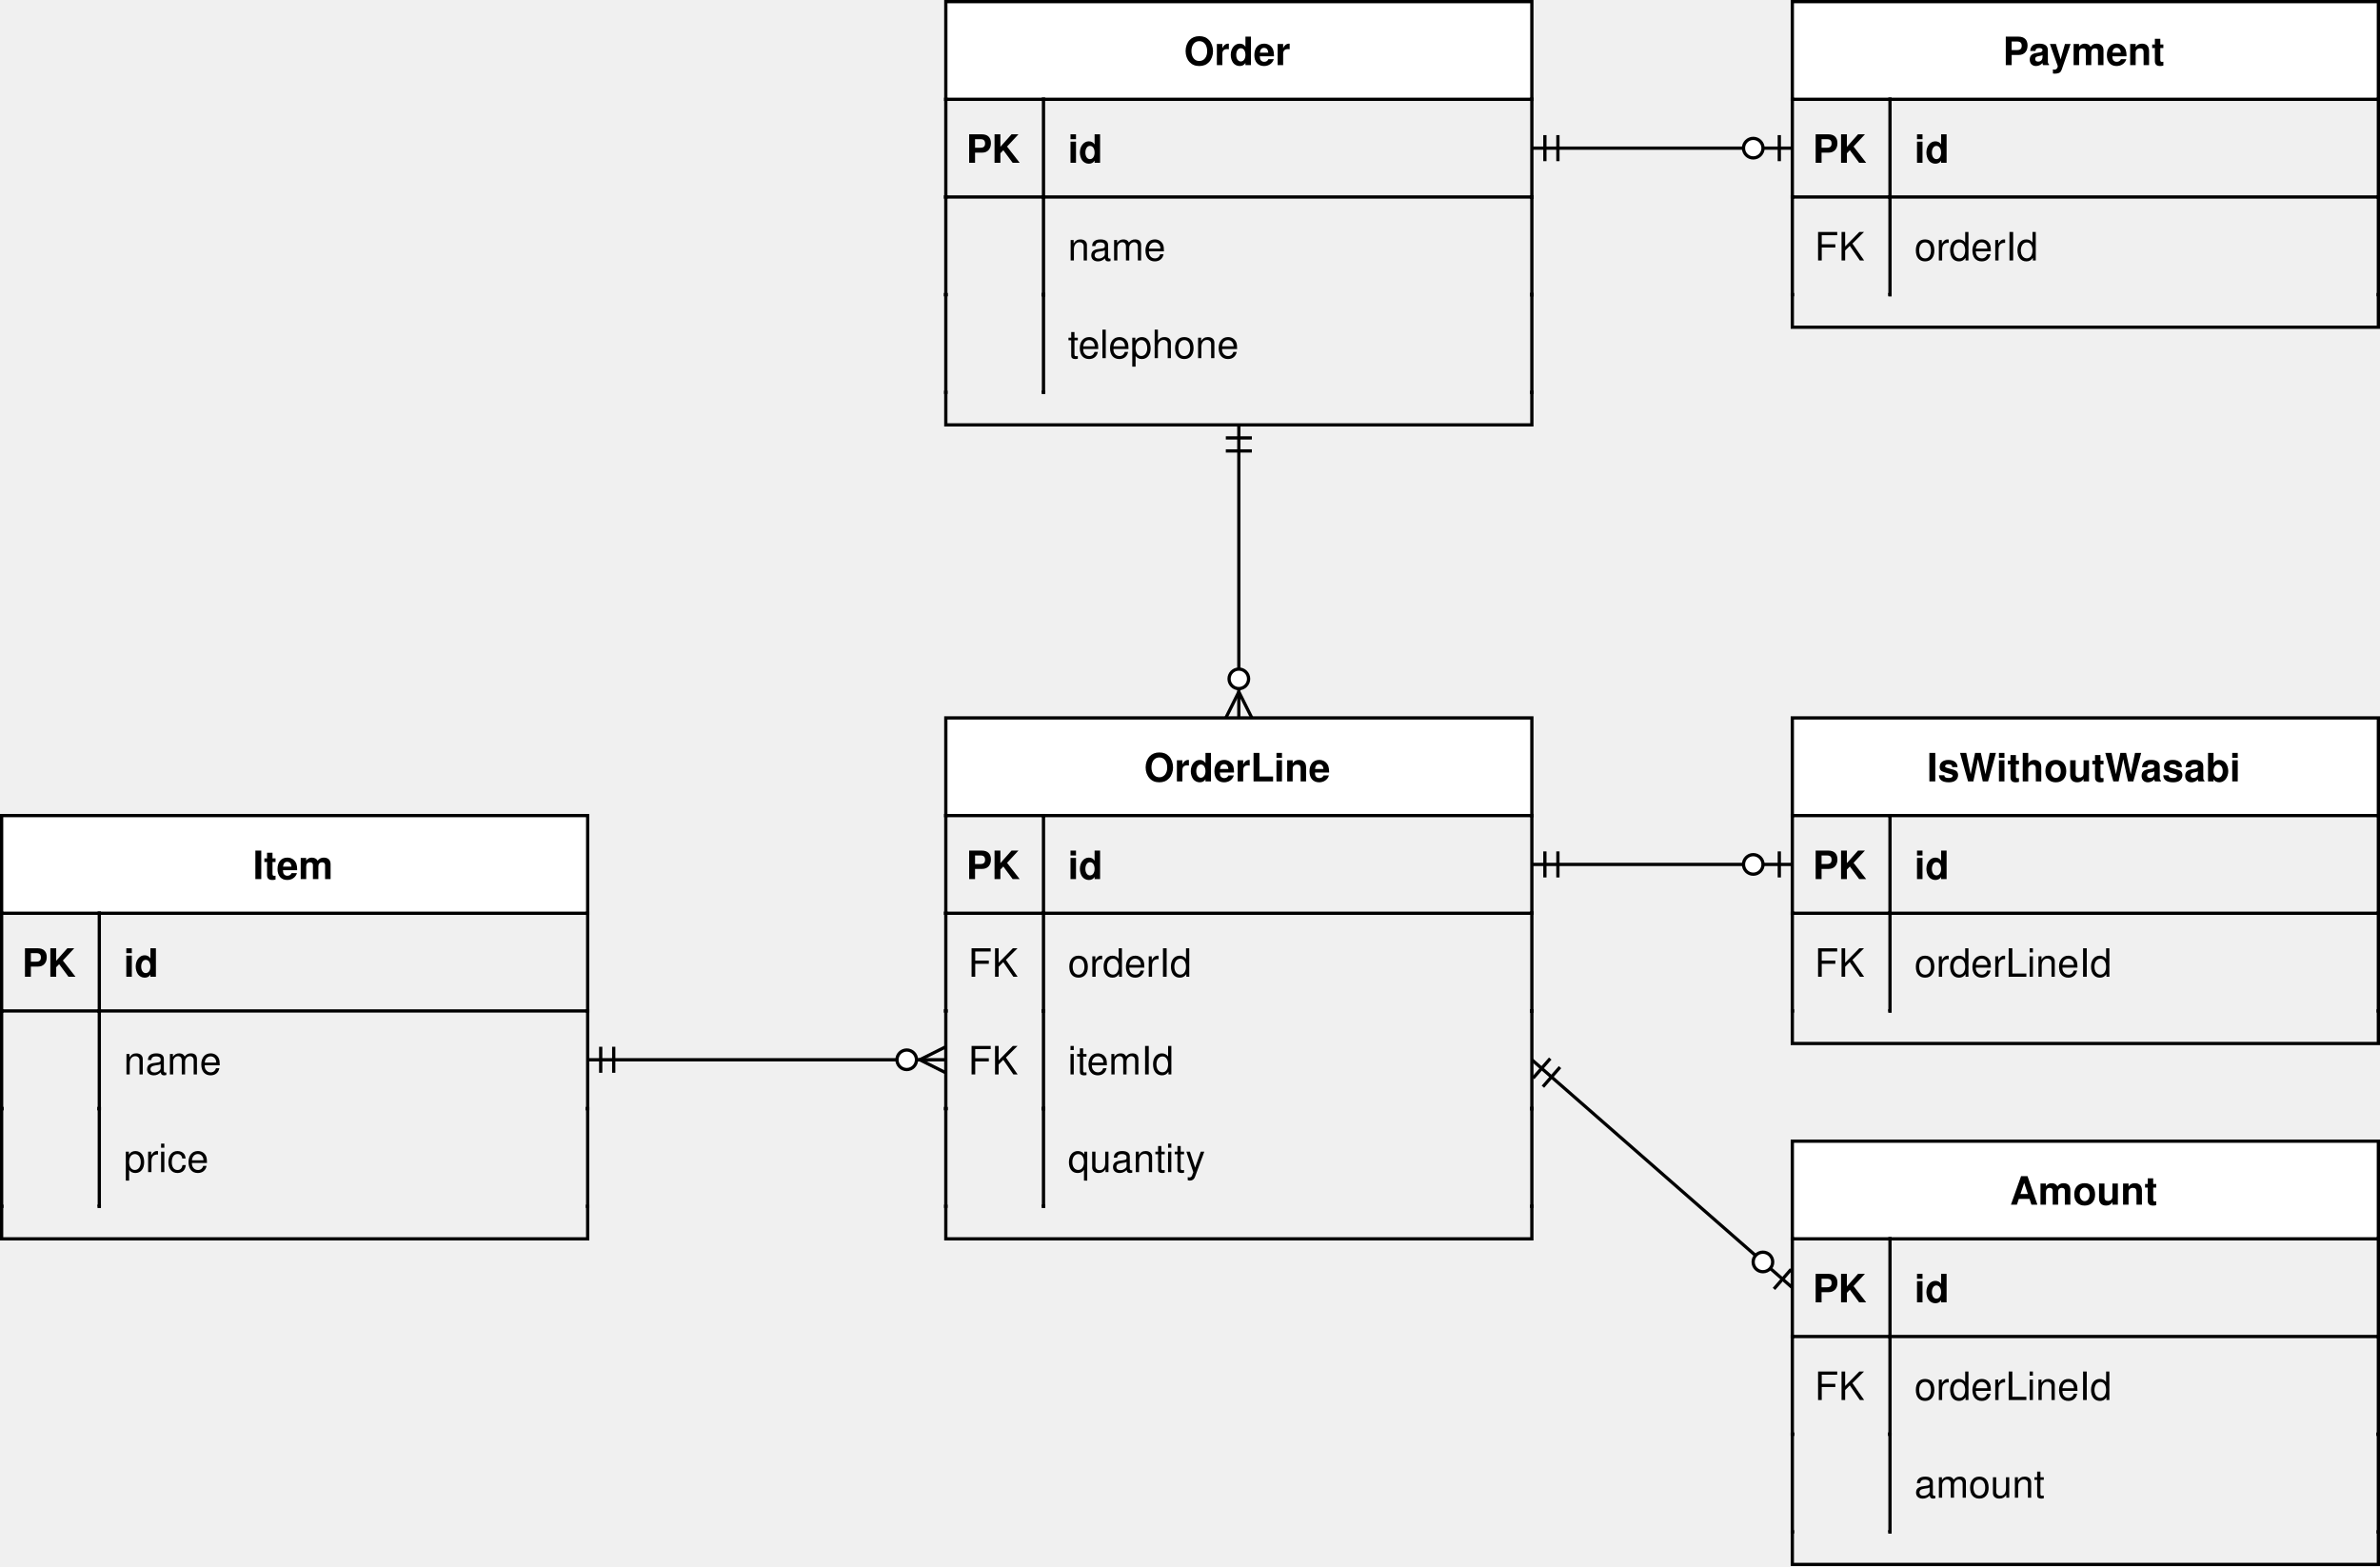
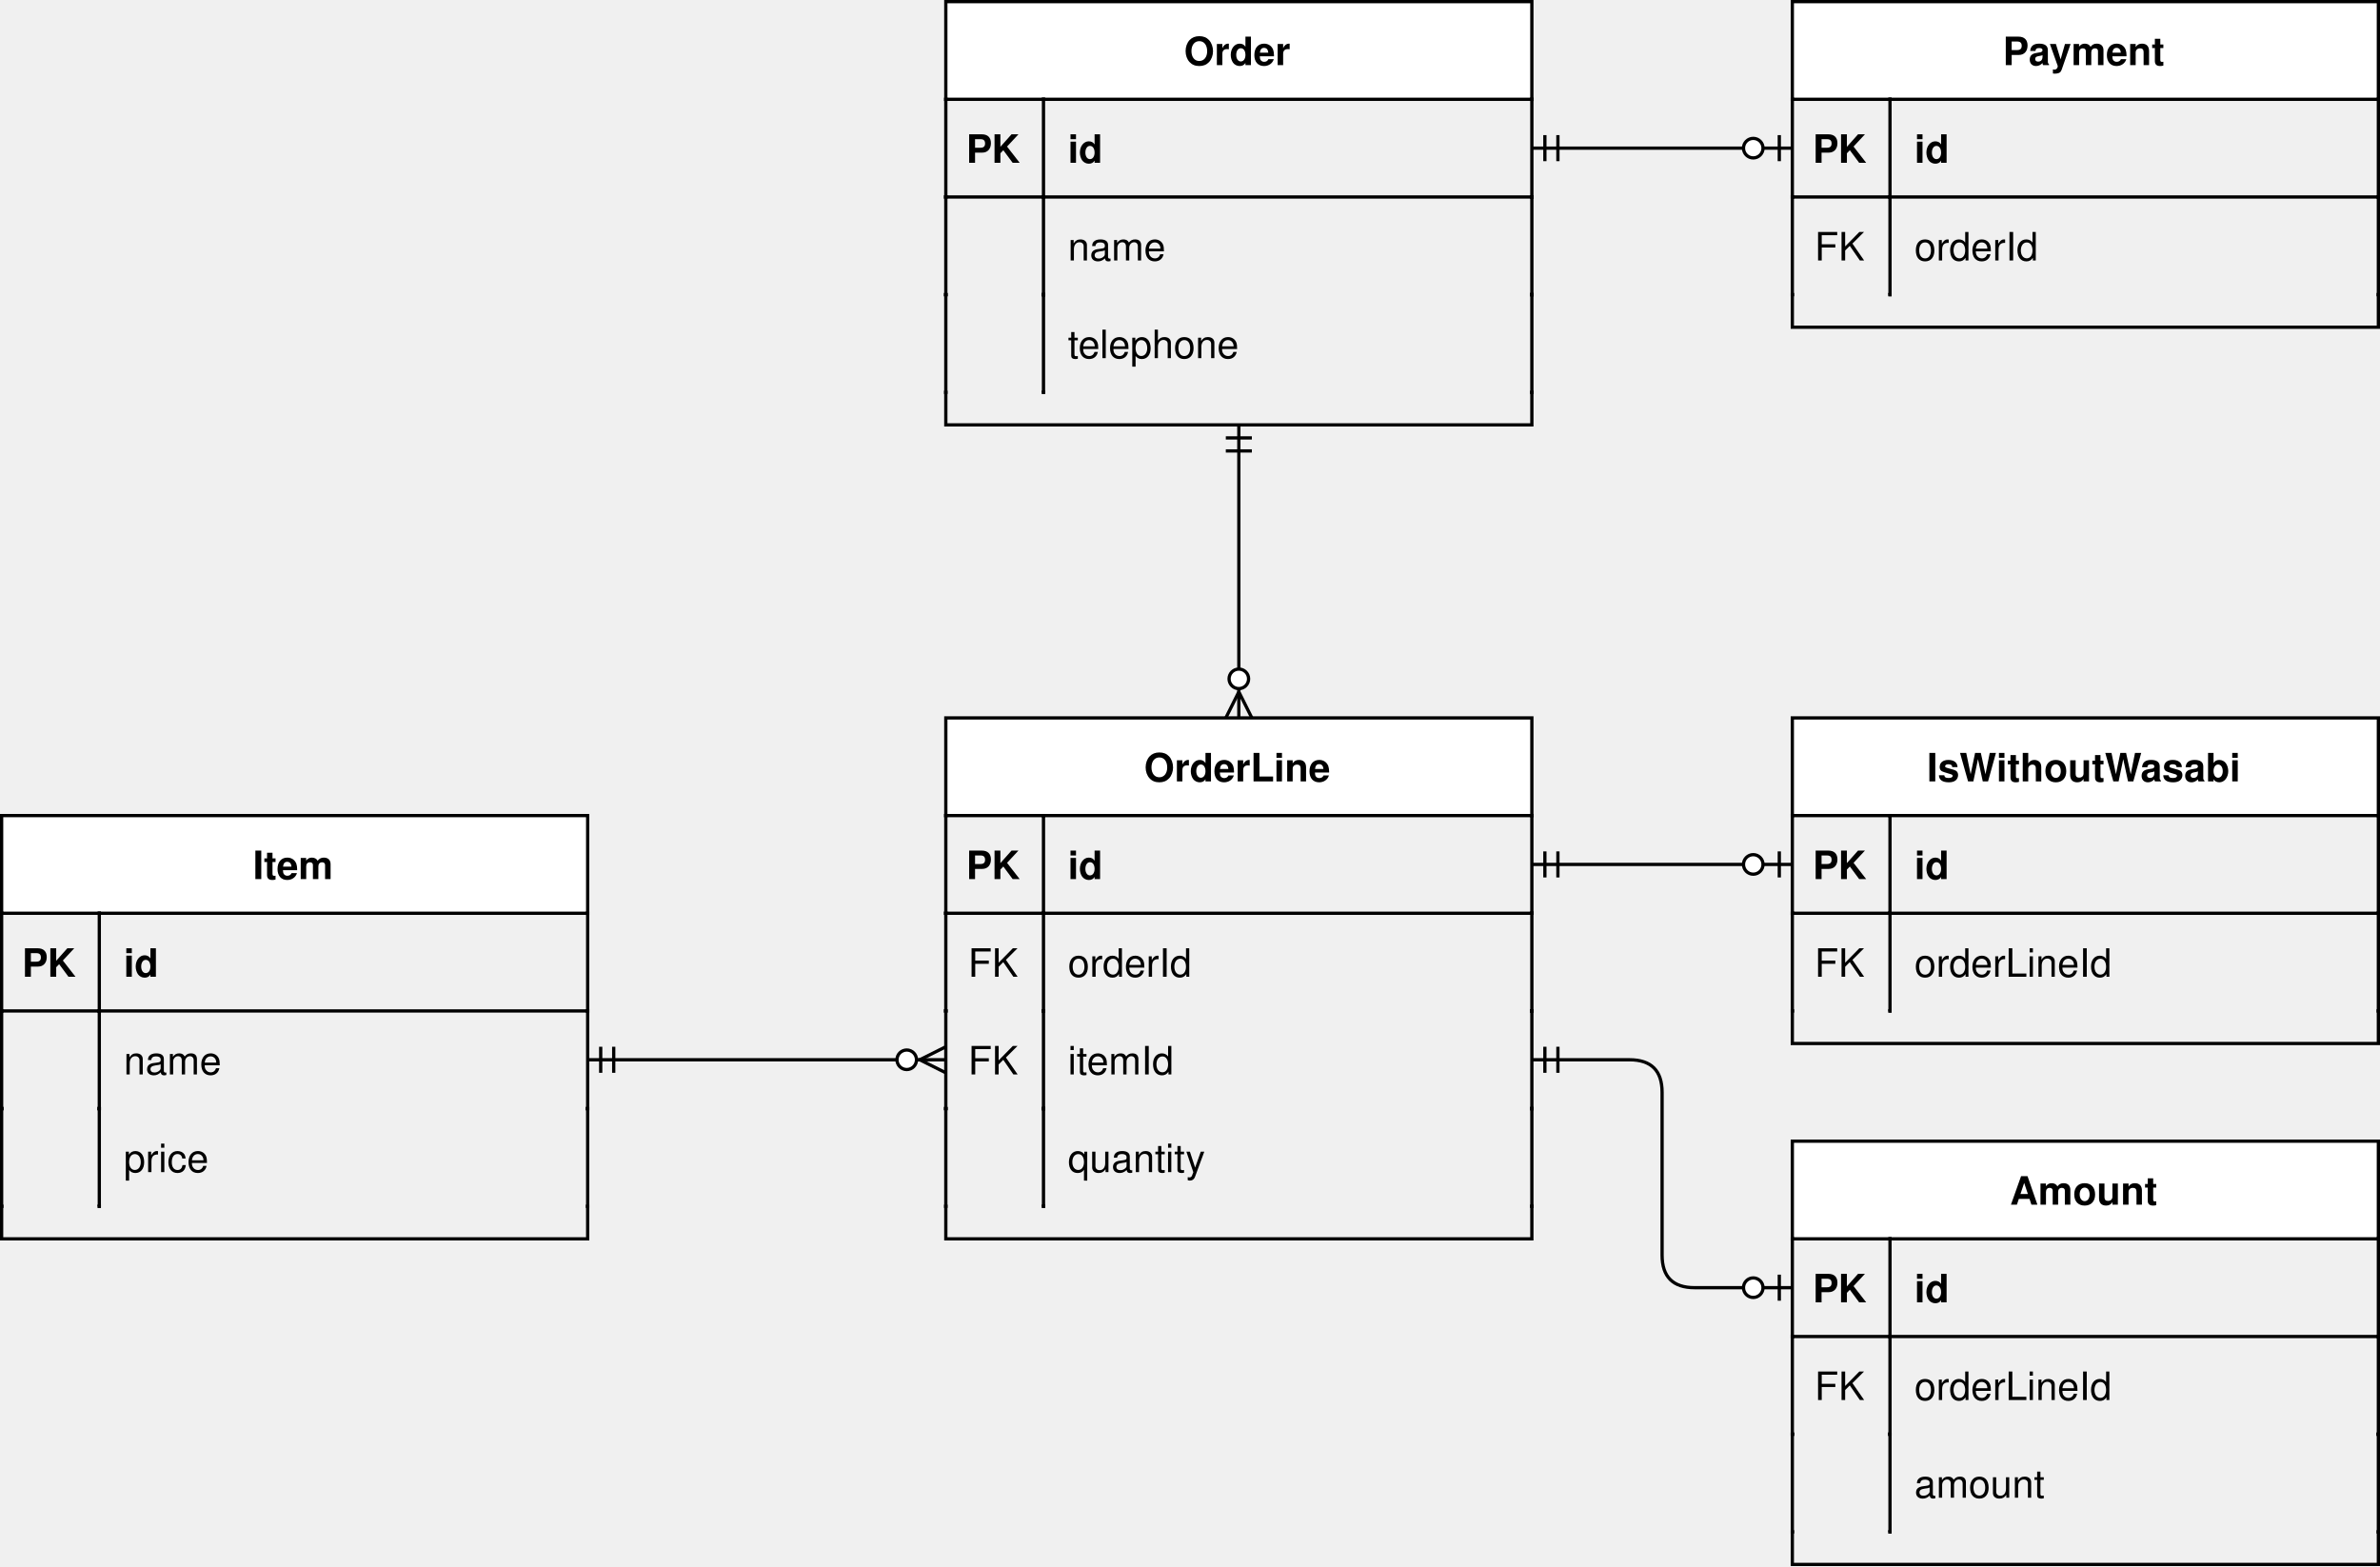
- <svg xmlns="http://www.w3.org/2000/svg" host="65bd71144e" version="1.1" width="731px" height="481px" viewBox="-0.5 -0.5 731 481" content="&lt;mxfile&gt;&lt;diagram id=&quot;J_2jm_Ep5QxVDPo5LI0R&quot; name=&quot;ページ1&quot;&gt;7V1RU6M6FP41fXUKAbSP2+ruda476+jO7PoYS2wzA4QLqbb7629SklII1VBZSgOO4zQhOSXnO3zN+TjUEZiF628JjJffiY+CkT321yNwPbJt17HYX96xyTrAZJx1LBLsZ11W3vGI/yDRKYetsI/SwkBKSEBxXOyckyhCc1rog0lC3orDXkhQfNcYLpDS8TiHgdr7C/t0mfVe2Zd5/z8IL5bynS1vkh0JoRwsVpIuoU/e9rrAzQjMEkJo9ipcz1DAfSf9ks37euDo7sQSFFGdCXY24RUGK7G2H4mPEnFydCNXzM4z5i8pfOZd05TChApgwJh1MFdTiCM2FVxb23YQwDjF2+FZzxIH/h3ckBWVhmRr+oLXyH/IcOFjGUR3zBhvcuMvzPijOBl+GAZ4EbHXc7ZK/o7TBKXsXO5gSsUI1Q/CNa8ooWi91yX88g2RENFkw4aIo8AVGIkgvRTNtxxx60r0LffRBqITiihb7EznQLAXAotqXICCy0FI2CIphsEDC3QYLbboFJ3PPegnJP4JkwWioiMmmPvu5pU5aOdmHAQzEhCOYUQibomSWBwM0Iuc+0woJaGESqx8Z3S7anfKfpkfZuMLd+Sy052xtpW32S8fntAZiVKasMjhNhAD8A1xECsAtLUBlKyiCVgTeDkKXvf/1kNsy1QwR6w2GOMSGOWLhjDPvQRbslli30dRpZeBtpf33ApqelUYyx1Q2xoMWPBGkKIpWUV+qkC1O08t9FwFPXbktOhJisvGTtMYznG0uMtmeiV43b8A73p08CJyG4Vby1yzeHtnwa7lkOgWu3otsuvlJ/Fq/OpEPpb29KnV03axQdR6pUAXwRB1nVybBtRkMp0MZPppMp20SKYyiT5zNp1o+9ggNrUsBTuKAhQvuduN4FR9WE3mVOuALsNFkYM491ib0SZQy2uCQQd1RoWw0/KMZYw+Y/VSoLH6o9DUANjoT0Cvi5TaahZRn1Lb1GQsVZT5empKPSqRsHqpy1iqMEP4DvO287TaOKpG0+igzjTAq23KM7Iy4Px5tZcKja0qNJii0BhaHfSZLcqqPjPQam1atew2efWzok03WNXW97JJrKrqN/+tYEQx3ZjBqzVgNZpXVZ3nHm5C7qZDMPdI9fbkrbu6FYnjJvjzPIpm2i1JdLUhPIHoXVE2c6aidz9LZypqZ0wVvYdSmswNg1rTAMe2qYJLG2ev1vSzngaoao1RKvhQTpNZV+WaW4rCgxj3KacophRAV5Jp5imnoZBGQXAXq53MKYAxhTSgl4U0oD+FNDUANvqzbyikqU+praYQlye+/o7KF0AvJRlg8uNMNSA1mjAHEaYBBm2zZMZRRZizpNReSjCOKsHECZ6bwqmDALMFWU0bFXy3u/xMa7HYEqZLGgbi+kGR/4V/bQ9r3jz8QQn5SX5EO4EmPxTCyM8OMACSzW95NfLGE29cuLJ5vd4/eL2RrTWmv+W7std7s1grn8Qbco6KugjplKySuVidSEao/BwY5Tc9kF/4tqF3r/bdrdzK+7sJCiDFr6hwFu8EyD3/zBgdfKoKXJaCIluQmJUHhGLIKT+eVTaUuUExdExkqQntbfoL0yVZ0V8whc/4IJH0SeUrVQ7oPy/XROmAM5QOKBA6nS4dcIwpHXB6mac6/SkdqAGw0TusSRcptdUktT6ltinzyZA4+0oBp5dpqnugUoBv7UypFqiBrMlU6toK1Aq+zSarRySdxya4KuoVyapVka06XctWXfvqYiyQkVtkx764sif5T9GmbvpazpaAvGvafPrqqhUQX0IWxEO9ewUOTqvFKa6GZtWBLVarWaurf0/9BFmrW/H0yKm3WMdlrbvY69ceS9WJTM1aawBs9FarZu2DgVlrfUptNWtVhaTzzFplpPWMUdVaBuOy1hrImkylkhUGKu1olYpn1QOoG7wpw6pfvOmpEhB8Py0/K8qsAarRlKnx+InhQp/YH+wLfTI16Y7QJ+v7dipfSY7T1vXsDww1p+t5GuIRd7DMHNH2u0weto4i0U1+ZFovAL/DaNOtCCyF0ceFUp4aklmYnrAwqhQ4TpmXtAujyhFYNtRgBKpi2CfJTTe28nh62ou0j2IrD6enQjQ1GVt2RWjZpw0tu1Qq54yPJDfgfWDo6NBizfwfEmbD8//qCG7+Bw==&lt;/diagram&gt;&lt;/mxfile&gt;">
+ <svg xmlns="http://www.w3.org/2000/svg" host="65bd71144e" version="1.1" width="731px" height="481px" viewBox="-0.5 -0.5 731 481" content="&lt;mxfile&gt;&lt;diagram id=&quot;J_2jm_Ep5QxVDPo5LI0R&quot; name=&quot;ページ1&quot;&gt;7V3RbqM6EP2avFYBA20eN2l3b3W72qpdabePbnATS4C54LTJfv21gx0CJq1JWUIMVVXFgz2BOcMJcxjSEZiF628JjJffiY+CkT321yNwPbJt17HYX27YZAYwGWeGRYL9zGTlhkf8BwmjnLbCPkoLEykhAcVx0TgnUYTmtGCDSULeitNeSFB81xgukGJ4nMNAtf7CPl1m1iv7Mrf/g/BiKd/Z8ibZlhDKyeJI0iX0ydueCdyMwCwhhGavwvUMBTx2Mi7Zuq8Htu52LEER1VlgZwteYbASx/Yj8VEido5u5BGz/Yz5SwqfuWmaUphQAQwYMwMLNYU4YkvBtbUdBwGMU7ydnlmWOPDv4IasqHQkR9MXvEb+Q4YLn8sgumPO+JA7f2HOH8XO8M0wwIuIvZ6zo+TvOE1QyvblDqZUzFDjIELzihKK1nsmEZdviISIJhs2RWwFrsBIJOmlGL7liFtXwrbcRxsIIxRZtti5zoFgLwQW1bgABZeDkLCDpBgGDyzRYbTYolMMPo+gn5D4J0wWiApDTDCP3c0rC9AuzDgIZiQgHMOIRNwTJbHYGKAXufaZUEpCCZU48p3T7VG7U/bL4jAbX7gjl+3ujI2tfMx++fSEzkiU0oRlDveBGIBviINYAaCtDaBkFU3AmsDLUfC6/7ceYlumgjlitcEYl8AonzSERe4l2JLNEvs+iiqjDLSjvBdWUDOqwlkegNreYMCSN4IUTckq8lMFqt1+aqHnKuixLadFT1JcNneaxnCOo8VdttIrwev+BXjXo4Mnkdso3FrumsXbOwt2LadEt9jVa5FdLz+JV+NnJ/Kx9KdPrZ52iA2i1isFugiGqOvk2jSgJpPpZCDTT5PppEUylUX0mbPpRDvGBrGpZSnYURSgeMnDbgSn6sNqMqdaB3QZLoocxLnH2ow2gVpeEww6qDMqhJ2WZyxj9BmrlwKN1R+FpgbARn8Cel2k1FariPqU2qYmY6mizNdTU+pRhYTVS13GUoUZwq8wbztPq42jajSNDupMA7zapjwjOwPOn1d7qdDYqkKDKQqNodVBn9mirOozA63WplXLbpNXPyvadINVbf0om8Sqqn7z3wpGFNONGbxaA1ajeVXVee7hJuRhOgRzj1RvT966q9uROG6CP8+jaabdlkRXG8ITiN4VbTNnKnr3s3WmonfGVNF7aKXJwjCoNQ1wbJsquPRx9mpNP/tpgKrWGKWCD+00mXdVrrmlKDyIcZ9qimJJAXQlmWaechoaaRQEd7nayZoCGNNIA3rZSAP600hTA2CjP/uGRpr6lNpqCXF54vPvqHoB9FKSASY/zlQDUqMJcxBhGmDQNltmHFWEOUtK7aUE46gSTJzguSmcOggwW5DVslHBd3uVn2ktFjuE6ZKGgTh/UOR/4V/bw4Y3D39QQn6SH9FOoMk3hTDysw0MgGTzW56NfPDEBxeuHF6v9zdeb+Rojelv+a7s9d4qNsoX8YFco6IuUjolq2Qujk4UI1R+Dozymx7IL3zb0Ltn++5WbuX93QQFkOJXVNiLdxLknn9mjA4+VQUuS0mRHZBYlSeE4sgpP55VdpSFQXF0TGapBe1t+gvTJVnRXzCFz/ggkfRJ5St1Dug/L9dE64AztA4oEDqdbh1wjGkdcHpZpzr9aR2oAbDRV1iTLlJqq0VqfUptU+aTKXH2nQJOL8tU90CnAL+0M6VboAayJlOpaytQK/g2W6weUXQeW+CqqFcUq1ZFtep0rVp17auLsUBGXiI79sWVPcl/ij51y9dytQTkXdPmy1dX7YD4ErIkHvrdK3BwWm1OcTU0qw5cYrVatbr699RPULW6FU+PnPoS67iqdZd7/brGUnUiU6vWGgAbfalVs/fBwKq1PqW2WrWqQtJ5Vq0y03rGqGovg3FVaw1kTaZSyQoDlXa0S8Wz6gHUDd6UadUv3vRUCQi+X5afFWXWANVoytR4/ORshT6u08m6hLHokixIBIOb3KopBYoriH0pUBYv3ZECZQfgTgcsCXbayp/9gaPmlD9PQ17axxBtv+3kYRsoEu3jWC9Fv8No05UcrUyjj1upPDUlszQ9YetUKXGcMnNpt06VM7DsqMEMVOWyT9Kfbm7l+fS0l2kf5VaeTk+FbGoyt+yK1LJPm1p2qZnOGR9JbsD7wNHRqcWG+b8szKbn//cR3PwP&lt;/diagram&gt;&lt;/mxfile&gt;">
  <defs>
    <clipPath id="mx-clip-290-30-30-30-0">
      <rect x="290" y="30" width="30" height="30" />
    </clipPath>
    <clipPath id="mx-clip-326-30-144-30-0">
      <rect x="326" y="30" width="144" height="30" />
    </clipPath>
    <clipPath id="mx-clip-326-60-144-30-0">
      <rect x="326" y="60" width="144" height="30" />
    </clipPath>
    <clipPath id="mx-clip-326-90-144-30-0">
      <rect x="326" y="90" width="144" height="30" />
    </clipPath>
    <clipPath id="mx-clip-290-250-30-30-0">
      <rect x="290" y="250" width="30" height="30" />
    </clipPath>
    <clipPath id="mx-clip-326-250-144-30-0">
      <rect x="326" y="250" width="144" height="30" />
    </clipPath>
    <clipPath id="mx-clip-290-280-30-30-0">
      <rect x="290" y="280" width="30" height="30" />
    </clipPath>
    <clipPath id="mx-clip-326-280-144-30-0">
      <rect x="326" y="280" width="144" height="30" />
    </clipPath>
    <clipPath id="mx-clip-290-310-30-30-0">
      <rect x="290" y="310" width="30" height="30" />
    </clipPath>
    <clipPath id="mx-clip-326-310-144-30-0">
      <rect x="326" y="310" width="144" height="30" />
    </clipPath>
    <clipPath id="mx-clip-326-340-144-30-0">
      <rect x="326" y="340" width="144" height="30" />
    </clipPath>
    <clipPath id="mx-clip-550-30-30-30-0">
      <rect x="550" y="30" width="30" height="30" />
    </clipPath>
    <clipPath id="mx-clip-586-30-144-30-0">
      <rect x="586" y="30" width="144" height="30" />
    </clipPath>
    <clipPath id="mx-clip-550-60-30-30-0">
      <rect x="550" y="60" width="30" height="30" />
    </clipPath>
    <clipPath id="mx-clip-586-60-144-30-0">
      <rect x="586" y="60" width="144" height="30" />
    </clipPath>
    <clipPath id="mx-clip-0-280-30-30-0">
      <rect x="0" y="280" width="30" height="30" />
    </clipPath>
    <clipPath id="mx-clip-36-280-144-30-0">
      <rect x="36" y="280" width="144" height="30" />
    </clipPath>
    <clipPath id="mx-clip-36-310-144-30-0">
      <rect x="36" y="310" width="144" height="30" />
    </clipPath>
    <clipPath id="mx-clip-36-340-144-30-0">
      <rect x="36" y="340" width="144" height="30" />
    </clipPath>
    <clipPath id="mx-clip-550-250-30-30-0">
      <rect x="550" y="250" width="30" height="30" />
    </clipPath>
    <clipPath id="mx-clip-586-250-144-30-0">
      <rect x="586" y="250" width="144" height="30" />
    </clipPath>
    <clipPath id="mx-clip-550-280-30-30-0">
      <rect x="550" y="280" width="30" height="30" />
    </clipPath>
    <clipPath id="mx-clip-586-280-144-30-0">
      <rect x="586" y="280" width="144" height="30" />
    </clipPath>
    <clipPath id="mx-clip-550-380-30-30-0">
      <rect x="550" y="380" width="30" height="30" />
    </clipPath>
    <clipPath id="mx-clip-586-380-144-30-0">
      <rect x="586" y="380" width="144" height="30" />
    </clipPath>
    <clipPath id="mx-clip-550-410-30-30-0">
      <rect x="550" y="410" width="30" height="30" />
    </clipPath>
    <clipPath id="mx-clip-586-410-144-30-0">
      <rect x="586" y="410" width="144" height="30" />
    </clipPath>
    <clipPath id="mx-clip-586-440-144-30-0">
      <rect x="586" y="440" width="144" height="30" />
    </clipPath>
  </defs>
  <g>
    <path d="M 290 30 L 290 0 L 470 0 L 470 30" fill="rgb(255, 255, 255)" stroke="rgb(0, 0, 0)" stroke-miterlimit="10" pointer-events="all" />
    <path d="M 290 30 L 290 130 L 470 130 L 470 30" fill="none" stroke="rgb(0, 0, 0)" stroke-miterlimit="10" pointer-events="none" />
    <path d="M 290 30 L 470 30" fill="none" stroke="rgb(0, 0, 0)" stroke-miterlimit="10" pointer-events="none" />
    <path d="M 320 30 L 320 60 L 320 90 L 320 120" fill="none" stroke="rgb(0, 0, 0)" stroke-miterlimit="10" pointer-events="none" />
    <g fill="rgb(0, 0, 0)" font-family="Helvetica" font-weight="bold" pointer-events="none" text-anchor="middle" font-size="12px">
      <text x="379.5" y="19.5">
                Order
            </text>
    </g>
    <path d="M 290 30 M 470 30 M 470 60 L 290 60" fill="none" stroke="rgb(0, 0, 0)" stroke-linecap="square" stroke-miterlimit="10" pointer-events="none" />
    <path d="M 290 30 M 320 30 M 320 60 M 290 60" fill="none" stroke="rgb(0, 0, 0)" stroke-linecap="square" stroke-miterlimit="10" pointer-events="none" />
    <g fill="rgb(0, 0, 0)" font-family="Helvetica" font-weight="bold" pointer-events="none" clip-path="url(#mx-clip-290-30-30-30-0)" text-anchor="middle" font-size="12px">
      <text x="304.5" y="49.5">
                PK
            </text>
    </g>
    <path d="M 320 30 M 470 30 M 470 60 M 320 60" fill="none" stroke="rgb(0, 0, 0)" stroke-linecap="square" stroke-miterlimit="10" pointer-events="none" />
    <g fill="rgb(0, 0, 0)" font-family="Helvetica" font-weight="bold" text-decoration="underline" pointer-events="none" clip-path="url(#mx-clip-326-30-144-30-0)" font-size="12px">
      <text x="327.5" y="49.5">
                id
            </text>
    </g>
    <path d="M 290 60 M 470 60 M 470 90 M 290 90" fill="none" stroke="rgb(0, 0, 0)" stroke-linecap="square" stroke-miterlimit="10" pointer-events="none" />
    <path d="M 290 60 M 320 60 M 320 90 M 290 90" fill="none" stroke="rgb(0, 0, 0)" stroke-linecap="square" stroke-miterlimit="10" pointer-events="none" />
    <path d="M 320 60 M 470 60 M 470 90 M 320 90" fill="none" stroke="rgb(0, 0, 0)" stroke-linecap="square" stroke-miterlimit="10" pointer-events="none" />
    <g fill="rgb(0, 0, 0)" font-family="Helvetica" pointer-events="none" clip-path="url(#mx-clip-326-60-144-30-0)" font-size="12px">
      <text x="327.5" y="79.5">
                name
            </text>
    </g>
    <path d="M 290 90 M 470 90 M 470 120 M 290 120" fill="none" stroke="rgb(0, 0, 0)" stroke-linecap="square" stroke-miterlimit="10" pointer-events="none" />
    <path d="M 290 90 M 320 90 M 320 120 M 290 120" fill="none" stroke="rgb(0, 0, 0)" stroke-linecap="square" stroke-miterlimit="10" pointer-events="none" />
    <path d="M 320 90 M 470 90 M 470 120 M 320 120" fill="none" stroke="rgb(0, 0, 0)" stroke-linecap="square" stroke-miterlimit="10" pointer-events="none" />
    <g fill="rgb(0, 0, 0)" font-family="Helvetica" pointer-events="none" clip-path="url(#mx-clip-326-90-144-30-0)" font-size="12px">
      <text x="327.5" y="109.5">
                telephone
            </text>
    </g>
    <path d="M 290 250 L 290 220 L 470 220 L 470 250" fill="rgb(255, 255, 255)" stroke="rgb(0, 0, 0)" stroke-miterlimit="10" pointer-events="none" />
    <path d="M 290 250 L 290 380 L 470 380 L 470 250" fill="none" stroke="rgb(0, 0, 0)" stroke-miterlimit="10" pointer-events="none" />
    <path d="M 290 250 L 470 250" fill="none" stroke="rgb(0, 0, 0)" stroke-miterlimit="10" pointer-events="none" />
    <path d="M 320 250 L 320 280 L 320 310 L 320 340 L 320 370" fill="none" stroke="rgb(0, 0, 0)" stroke-miterlimit="10" pointer-events="none" />
    <g fill="rgb(0, 0, 0)" font-family="Helvetica" font-weight="bold" pointer-events="none" text-anchor="middle" font-size="12px">
      <text x="379.5" y="239.5">
                OrderLine
            </text>
    </g>
    <path d="M 290 250 M 470 250 M 470 280 L 290 280" fill="none" stroke="rgb(0, 0, 0)" stroke-linecap="square" stroke-miterlimit="10" pointer-events="none" />
    <path d="M 290 250 M 320 250 M 320 280 M 290 280" fill="none" stroke="rgb(0, 0, 0)" stroke-linecap="square" stroke-miterlimit="10" pointer-events="none" />
    <g fill="rgb(0, 0, 0)" font-family="Helvetica" font-weight="bold" pointer-events="none" clip-path="url(#mx-clip-290-250-30-30-0)" text-anchor="middle" font-size="12px">
      <text x="304.5" y="269.5">
                PK
            </text>
    </g>
    <path d="M 320 250 M 470 250 M 470 280 M 320 280" fill="none" stroke="rgb(0, 0, 0)" stroke-linecap="square" stroke-miterlimit="10" pointer-events="none" />
    <g fill="rgb(0, 0, 0)" font-family="Helvetica" font-weight="bold" text-decoration="underline" pointer-events="none" clip-path="url(#mx-clip-326-250-144-30-0)" font-size="12px">
      <text x="327.5" y="269.5">
                id
            </text>
    </g>
    <path d="M 290 280 M 470 280 M 470 310 M 290 310" fill="none" stroke="rgb(0, 0, 0)" stroke-linecap="square" stroke-miterlimit="10" pointer-events="none" />
    <path d="M 290 280 M 320 280 M 320 310 M 290 310" fill="none" stroke="rgb(0, 0, 0)" stroke-linecap="square" stroke-miterlimit="10" pointer-events="none" />
    <g fill="rgb(0, 0, 0)" font-family="Helvetica" pointer-events="none" clip-path="url(#mx-clip-290-280-30-30-0)" text-anchor="middle" font-size="12px">
      <text x="304.5" y="299.5">
                FK
            </text>
    </g>
    <path d="M 320 280 M 470 280 M 470 310 M 320 310" fill="none" stroke="rgb(0, 0, 0)" stroke-linecap="square" stroke-miterlimit="10" pointer-events="none" />
    <g fill="rgb(0, 0, 0)" font-family="Helvetica" pointer-events="none" clip-path="url(#mx-clip-326-280-144-30-0)" font-size="12px">
      <text x="327.5" y="299.5">
                orderId
            </text>
    </g>
    <path d="M 290 310 M 470 310 M 470 340 M 290 340" fill="none" stroke="rgb(0, 0, 0)" stroke-linecap="square" stroke-miterlimit="10" pointer-events="none" />
    <path d="M 290 310 M 320 310 M 320 340 M 290 340" fill="none" stroke="rgb(0, 0, 0)" stroke-linecap="square" stroke-miterlimit="10" pointer-events="none" />
    <g fill="rgb(0, 0, 0)" font-family="Helvetica" pointer-events="none" clip-path="url(#mx-clip-290-310-30-30-0)" text-anchor="middle" font-size="12px">
      <text x="304.5" y="329.5">
                FK
            </text>
    </g>
    <path d="M 320 310 M 470 310 M 470 340 M 320 340" fill="none" stroke="rgb(0, 0, 0)" stroke-linecap="square" stroke-miterlimit="10" pointer-events="none" />
    <g fill="rgb(0, 0, 0)" font-family="Helvetica" pointer-events="none" clip-path="url(#mx-clip-326-310-144-30-0)" font-size="12px">
      <text x="327.5" y="329.5">
                itemId
            </text>
    </g>
    <path d="M 290 340 M 470 340 M 470 370 M 290 370" fill="none" stroke="rgb(0, 0, 0)" stroke-linecap="square" stroke-miterlimit="10" pointer-events="none" />
    <path d="M 290 340 M 320 340 M 320 370 M 290 370" fill="none" stroke="rgb(0, 0, 0)" stroke-linecap="square" stroke-miterlimit="10" pointer-events="none" />
    <path d="M 320 340 M 470 340 M 470 370 M 320 370" fill="none" stroke="rgb(0, 0, 0)" stroke-linecap="square" stroke-miterlimit="10" pointer-events="none" />
    <g fill="rgb(0, 0, 0)" font-family="Helvetica" pointer-events="none" clip-path="url(#mx-clip-326-340-144-30-0)" font-size="12px">
      <text x="327.5" y="359.5">
                quantity
            </text>
    </g>
    <path d="M 550 30 L 550 0 L 730 0 L 730 30" fill="rgb(255, 255, 255)" stroke="rgb(0, 0, 0)" stroke-miterlimit="10" pointer-events="none" />
    <path d="M 550 30 L 550 100 L 730 100 L 730 30" fill="none" stroke="rgb(0, 0, 0)" stroke-miterlimit="10" pointer-events="none" />
    <path d="M 550 30 L 730 30" fill="none" stroke="rgb(0, 0, 0)" stroke-miterlimit="10" pointer-events="none" />
    <path d="M 580 30 L 580 60 L 580 90" fill="none" stroke="rgb(0, 0, 0)" stroke-miterlimit="10" pointer-events="none" />
    <g fill="rgb(0, 0, 0)" font-family="Helvetica" font-weight="bold" pointer-events="none" text-anchor="middle" font-size="12px">
      <text x="639.5" y="19.5">
                Payment
            </text>
    </g>
    <path d="M 550 30 M 730 30 M 730 60 L 550 60" fill="none" stroke="rgb(0, 0, 0)" stroke-linecap="square" stroke-miterlimit="10" pointer-events="none" />
    <path d="M 550 30 M 580 30 M 580 60 M 550 60" fill="none" stroke="rgb(0, 0, 0)" stroke-linecap="square" stroke-miterlimit="10" pointer-events="none" />
    <g fill="rgb(0, 0, 0)" font-family="Helvetica" font-weight="bold" pointer-events="none" clip-path="url(#mx-clip-550-30-30-30-0)" text-anchor="middle" font-size="12px">
      <text x="564.5" y="49.5">
                PK
            </text>
    </g>
    <path d="M 580 30 M 730 30 M 730 60 M 580 60" fill="none" stroke="rgb(0, 0, 0)" stroke-linecap="square" stroke-miterlimit="10" pointer-events="none" />
    <g fill="rgb(0, 0, 0)" font-family="Helvetica" font-weight="bold" text-decoration="underline" pointer-events="none" clip-path="url(#mx-clip-586-30-144-30-0)" font-size="12px">
      <text x="587.5" y="49.5">
                id
            </text>
    </g>
    <path d="M 550 60 M 730 60 M 730 90 M 550 90" fill="none" stroke="rgb(0, 0, 0)" stroke-linecap="square" stroke-miterlimit="10" pointer-events="none" />
    <path d="M 550 60 M 580 60 M 580 90 M 550 90" fill="none" stroke="rgb(0, 0, 0)" stroke-linecap="square" stroke-miterlimit="10" pointer-events="none" />
    <g fill="rgb(0, 0, 0)" font-family="Helvetica" pointer-events="none" clip-path="url(#mx-clip-550-60-30-30-0)" text-anchor="middle" font-size="12px">
      <text x="564.5" y="79.5">
                FK
            </text>
    </g>
    <path d="M 580 60 M 730 60 M 730 90 M 580 90" fill="none" stroke="rgb(0, 0, 0)" stroke-linecap="square" stroke-miterlimit="10" pointer-events="none" />
    <g fill="rgb(0, 0, 0)" font-family="Helvetica" pointer-events="none" clip-path="url(#mx-clip-586-60-144-30-0)" font-size="12px">
      <text x="587.5" y="79.5">
                orderId
            </text>
    </g>
    <path d="M 0 280 L 0 250 L 180 250 L 180 280" fill="rgb(255, 255, 255)" stroke="rgb(0, 0, 0)" stroke-miterlimit="10" pointer-events="none" />
    <path d="M 0 280 L 0 380 L 180 380 L 180 280" fill="none" stroke="rgb(0, 0, 0)" stroke-miterlimit="10" pointer-events="none" />
    <path d="M 0 280 L 180 280" fill="none" stroke="rgb(0, 0, 0)" stroke-miterlimit="10" pointer-events="none" />
    <path d="M 30 280 L 30 310 L 30 340 L 30 370" fill="none" stroke="rgb(0, 0, 0)" stroke-miterlimit="10" pointer-events="none" />
    <g fill="rgb(0, 0, 0)" font-family="Helvetica" font-weight="bold" pointer-events="none" text-anchor="middle" font-size="12px">
      <text x="89.5" y="269.5">
                Item
            </text>
    </g>
    <path d="M 0 280 M 180 280 M 180 310 L 0 310" fill="none" stroke="rgb(0, 0, 0)" stroke-linecap="square" stroke-miterlimit="10" pointer-events="none" />
    <path d="M 0 280 M 30 280 M 30 310 M 0 310" fill="none" stroke="rgb(0, 0, 0)" stroke-linecap="square" stroke-miterlimit="10" pointer-events="none" />
    <g fill="rgb(0, 0, 0)" font-family="Helvetica" font-weight="bold" pointer-events="none" clip-path="url(#mx-clip-0-280-30-30-0)" text-anchor="middle" font-size="12px">
      <text x="14.5" y="299.5">
                PK
            </text>
    </g>
    <path d="M 30 280 M 180 280 M 180 310 M 30 310" fill="none" stroke="rgb(0, 0, 0)" stroke-linecap="square" stroke-miterlimit="10" pointer-events="none" />
    <g fill="rgb(0, 0, 0)" font-family="Helvetica" font-weight="bold" text-decoration="underline" pointer-events="none" clip-path="url(#mx-clip-36-280-144-30-0)" font-size="12px">
      <text x="37.5" y="299.5">
                id
            </text>
    </g>
    <path d="M 0 310 M 180 310 M 180 340 M 0 340" fill="none" stroke="rgb(0, 0, 0)" stroke-linecap="square" stroke-miterlimit="10" pointer-events="none" />
    <path d="M 0 310 M 30 310 M 30 340 M 0 340" fill="none" stroke="rgb(0, 0, 0)" stroke-linecap="square" stroke-miterlimit="10" pointer-events="none" />
    <path d="M 30 310 M 180 310 M 180 340 M 30 340" fill="none" stroke="rgb(0, 0, 0)" stroke-linecap="square" stroke-miterlimit="10" pointer-events="none" />
    <g fill="rgb(0, 0, 0)" font-family="Helvetica" pointer-events="none" clip-path="url(#mx-clip-36-310-144-30-0)" font-size="12px">
      <text x="37.5" y="329.5">
                name
            </text>
    </g>
    <path d="M 0 340 M 180 340 M 180 370 M 0 370" fill="none" stroke="rgb(0, 0, 0)" stroke-linecap="square" stroke-miterlimit="10" pointer-events="none" />
    <path d="M 0 340 M 30 340 M 30 370 M 0 370" fill="none" stroke="rgb(0, 0, 0)" stroke-linecap="square" stroke-miterlimit="10" pointer-events="none" />
    <path d="M 30 340 M 180 340 M 180 370 M 30 370" fill="none" stroke="rgb(0, 0, 0)" stroke-linecap="square" stroke-miterlimit="10" pointer-events="none" />
    <g fill="rgb(0, 0, 0)" font-family="Helvetica" pointer-events="none" clip-path="url(#mx-clip-36-340-144-30-0)" font-size="12px">
      <text x="37.5" y="359.5">
                price
            </text>
    </g>
    <path d="M 470 45 L 550 45" fill="none" stroke="rgb(0, 0, 0)" stroke-miterlimit="10" pointer-events="none" />
    <path d="M 474 41 L 474 49 M 478 41 L 478 49" fill="none" stroke="rgb(0, 0, 0)" stroke-miterlimit="10" pointer-events="none" />
    <ellipse cx="538" cy="45" rx="3" ry="3" fill="#ffffff" stroke="rgb(0, 0, 0)" pointer-events="none" />
    <path d="M 546 49 L 546 41" fill="none" stroke="rgb(0, 0, 0)" stroke-miterlimit="10" pointer-events="none" />
    <path d="M 550 250 L 550 220 L 730 220 L 730 250" fill="rgb(255, 255, 255)" stroke="rgb(0, 0, 0)" stroke-miterlimit="10" pointer-events="none" />
    <path d="M 550 250 L 550 320 L 730 320 L 730 250" fill="none" stroke="rgb(0, 0, 0)" stroke-miterlimit="10" pointer-events="none" />
    <path d="M 550 250 L 730 250" fill="none" stroke="rgb(0, 0, 0)" stroke-miterlimit="10" pointer-events="none" />
    <path d="M 580 250 L 580 280 L 580 310" fill="none" stroke="rgb(0, 0, 0)" stroke-miterlimit="10" pointer-events="none" />
    <g fill="rgb(0, 0, 0)" font-family="Helvetica" font-weight="bold" pointer-events="none" text-anchor="middle" font-size="12px">
      <text x="639.5" y="239.5">
                IsWithoutWasabi
            </text>
    </g>
    <path d="M 550 250 M 730 250 M 730 280 L 550 280" fill="none" stroke="rgb(0, 0, 0)" stroke-linecap="square" stroke-miterlimit="10" pointer-events="none" />
    <path d="M 550 250 M 580 250 M 580 280 M 550 280" fill="none" stroke="rgb(0, 0, 0)" stroke-linecap="square" stroke-miterlimit="10" pointer-events="none" />
    <g fill="rgb(0, 0, 0)" font-family="Helvetica" font-weight="bold" pointer-events="none" clip-path="url(#mx-clip-550-250-30-30-0)" text-anchor="middle" font-size="12px">
      <text x="564.5" y="269.5">
                PK
            </text>
    </g>
    <path d="M 580 250 M 730 250 M 730 280 M 580 280" fill="none" stroke="rgb(0, 0, 0)" stroke-linecap="square" stroke-miterlimit="10" pointer-events="none" />
    <g fill="rgb(0, 0, 0)" font-family="Helvetica" font-weight="bold" text-decoration="underline" pointer-events="none" clip-path="url(#mx-clip-586-250-144-30-0)" font-size="12px">
      <text x="587.5" y="269.5">
                id
            </text>
    </g>
    <path d="M 550 280 M 730 280 M 730 310 M 550 310" fill="none" stroke="rgb(0, 0, 0)" stroke-linecap="square" stroke-miterlimit="10" pointer-events="none" />
    <path d="M 550 280 M 580 280 M 580 310 M 550 310" fill="none" stroke="rgb(0, 0, 0)" stroke-linecap="square" stroke-miterlimit="10" pointer-events="none" />
    <g fill="rgb(0, 0, 0)" font-family="Helvetica" pointer-events="none" clip-path="url(#mx-clip-550-280-30-30-0)" text-anchor="middle" font-size="12px">
      <text x="564.5" y="299.5">
                FK
            </text>
    </g>
    <path d="M 580 280 M 730 280 M 730 310 M 580 310" fill="none" stroke="rgb(0, 0, 0)" stroke-linecap="square" stroke-miterlimit="10" pointer-events="none" />
    <g fill="rgb(0, 0, 0)" font-family="Helvetica" pointer-events="none" clip-path="url(#mx-clip-586-280-144-30-0)" font-size="12px">
      <text x="587.5" y="299.5">
                orderLineId
            </text>
    </g>
    <path d="M 470 265 L 550 265" fill="none" stroke="rgb(0, 0, 0)" stroke-miterlimit="10" pointer-events="none" />
    <path d="M 474 261 L 474 269 M 478 261 L 478 269" fill="none" stroke="rgb(0, 0, 0)" stroke-miterlimit="10" pointer-events="none" />
    <ellipse cx="538" cy="265" rx="3" ry="3" fill="#ffffff" stroke="rgb(0, 0, 0)" pointer-events="none" />
    <path d="M 546 269 L 546 261" fill="none" stroke="rgb(0, 0, 0)" stroke-miterlimit="10" pointer-events="none" />
    <path d="M 550 380 L 550 350 L 730 350 L 730 380" fill="rgb(255, 255, 255)" stroke="rgb(0, 0, 0)" stroke-miterlimit="10" pointer-events="none" />
    <path d="M 550 380 L 550 480 L 730 480 L 730 380" fill="none" stroke="rgb(0, 0, 0)" stroke-miterlimit="10" pointer-events="none" />
    <path d="M 550 380 L 730 380" fill="none" stroke="rgb(0, 0, 0)" stroke-miterlimit="10" pointer-events="none" />
    <path d="M 580 380 L 580 410 L 580 440 L 580 470" fill="none" stroke="rgb(0, 0, 0)" stroke-miterlimit="10" pointer-events="none" />
    <g fill="rgb(0, 0, 0)" font-family="Helvetica" font-weight="bold" pointer-events="none" text-anchor="middle" font-size="12px">
      <text x="639.5" y="369.5">
                Amount
            </text>
    </g>
    <path d="M 550 380 M 730 380 M 730 410 L 550 410" fill="none" stroke="rgb(0, 0, 0)" stroke-linecap="square" stroke-miterlimit="10" pointer-events="none" />
    <path d="M 550 380 M 580 380 M 580 410 M 550 410" fill="none" stroke="rgb(0, 0, 0)" stroke-linecap="square" stroke-miterlimit="10" pointer-events="none" />
    <g fill="rgb(0, 0, 0)" font-family="Helvetica" font-weight="bold" pointer-events="none" clip-path="url(#mx-clip-550-380-30-30-0)" text-anchor="middle" font-size="12px">
      <text x="564.5" y="399.5">
                PK
            </text>
    </g>
    <path d="M 580 380 M 730 380 M 730 410 M 580 410" fill="none" stroke="rgb(0, 0, 0)" stroke-linecap="square" stroke-miterlimit="10" pointer-events="none" />
    <g fill="rgb(0, 0, 0)" font-family="Helvetica" font-weight="bold" text-decoration="underline" pointer-events="none" clip-path="url(#mx-clip-586-380-144-30-0)" font-size="12px">
      <text x="587.5" y="399.5">
                id
            </text>
    </g>
    <path d="M 550 410 M 730 410 M 730 440 M 550 440" fill="none" stroke="rgb(0, 0, 0)" stroke-linecap="square" stroke-miterlimit="10" pointer-events="none" />
    <path d="M 550 410 M 580 410 M 580 440 M 550 440" fill="none" stroke="rgb(0, 0, 0)" stroke-linecap="square" stroke-miterlimit="10" pointer-events="none" />
    <g fill="rgb(0, 0, 0)" font-family="Helvetica" pointer-events="none" clip-path="url(#mx-clip-550-410-30-30-0)" text-anchor="middle" font-size="12px">
      <text x="564.5" y="429.5">
                FK
            </text>
    </g>
    <path d="M 580 410 M 730 410 M 730 440 M 580 440" fill="none" stroke="rgb(0, 0, 0)" stroke-linecap="square" stroke-miterlimit="10" pointer-events="none" />
    <g fill="rgb(0, 0, 0)" font-family="Helvetica" pointer-events="none" clip-path="url(#mx-clip-586-410-144-30-0)" font-size="12px">
      <text x="587.5" y="429.5">
                orderLineId
            </text>
    </g>
    <path d="M 550 440 M 730 440 M 730 470 M 550 470" fill="none" stroke="rgb(0, 0, 0)" stroke-linecap="square" stroke-miterlimit="10" pointer-events="none" />
    <path d="M 550 440 M 580 440 M 580 470 M 550 470" fill="none" stroke="rgb(0, 0, 0)" stroke-linecap="square" stroke-miterlimit="10" pointer-events="none" />
    <path d="M 580 440 M 730 440 M 730 470 M 580 470" fill="none" stroke="rgb(0, 0, 0)" stroke-linecap="square" stroke-miterlimit="10" pointer-events="none" />
    <g fill="rgb(0, 0, 0)" font-family="Helvetica" pointer-events="none" clip-path="url(#mx-clip-586-440-144-30-0)" font-size="12px">
      <text x="587.5" y="459.5">
                amount
            </text>
    </g>
-     <path d="M 470 325 L 550 395" fill="none" stroke="rgb(0, 0, 0)" stroke-miterlimit="10" pointer-events="none" />
-     <path d="M 475.64 324.62 L 470.38 330.64 M 478.65 327.26 L 473.39 333.28" fill="none" stroke="rgb(0, 0, 0)" stroke-miterlimit="10" pointer-events="none" />
-     <ellipse cx="540.97" cy="387.1" rx="3" ry="3" fill="#ffffff" stroke="rgb(0, 0, 0)" pointer-events="none" />
-     <path d="M 544.36 395.38 L 549.62 389.36" fill="none" stroke="rgb(0, 0, 0)" stroke-miterlimit="10" pointer-events="none" />
+     <path d="M 470 325 L 500 325 Q 510 325 510 335 L 510 385 Q 510 395 520 395 L 550 395" fill="none" stroke="rgb(0, 0, 0)" stroke-miterlimit="10" pointer-events="none" />
+     <path d="M 474 321 L 474 329 M 478 321 L 478 329" fill="none" stroke="rgb(0, 0, 0)" stroke-miterlimit="10" pointer-events="none" />
+     <ellipse cx="538" cy="395" rx="3" ry="3" fill="#ffffff" stroke="rgb(0, 0, 0)" pointer-events="none" />
+     <path d="M 546 399 L 546 391" fill="none" stroke="rgb(0, 0, 0)" stroke-miterlimit="10" pointer-events="none" />
    <path d="M 180 325 L 200 325 Q 210 325 220 325 L 250 325 Q 260 325 270 325 L 290 325" fill="none" stroke="rgb(0, 0, 0)" stroke-miterlimit="10" pointer-events="none" />
    <path d="M 184 321 L 184 329 M 188 321 L 188 329" fill="none" stroke="rgb(0, 0, 0)" stroke-miterlimit="10" pointer-events="none" />
    <ellipse cx="278" cy="325" rx="3" ry="3" fill="#ffffff" stroke="rgb(0, 0, 0)" pointer-events="none" />
    <path d="M 290 321 L 282 325 L 290 329" fill="none" stroke="rgb(0, 0, 0)" stroke-miterlimit="10" pointer-events="none" />
    <path d="M 380 130 L 380 220" fill="none" stroke="rgb(0, 0, 0)" stroke-miterlimit="10" pointer-events="none" />
    <path d="M 384 134 L 376 134 M 384 138 L 376 138" fill="none" stroke="rgb(0, 0, 0)" stroke-miterlimit="10" pointer-events="none" />
    <ellipse cx="380" cy="208" rx="3" ry="3" fill="#ffffff" stroke="rgb(0, 0, 0)" pointer-events="none" />
    <path d="M 384 220 L 380 212 L 376 220" fill="none" stroke="rgb(0, 0, 0)" stroke-miterlimit="10" pointer-events="none" />
  </g>
</svg>
